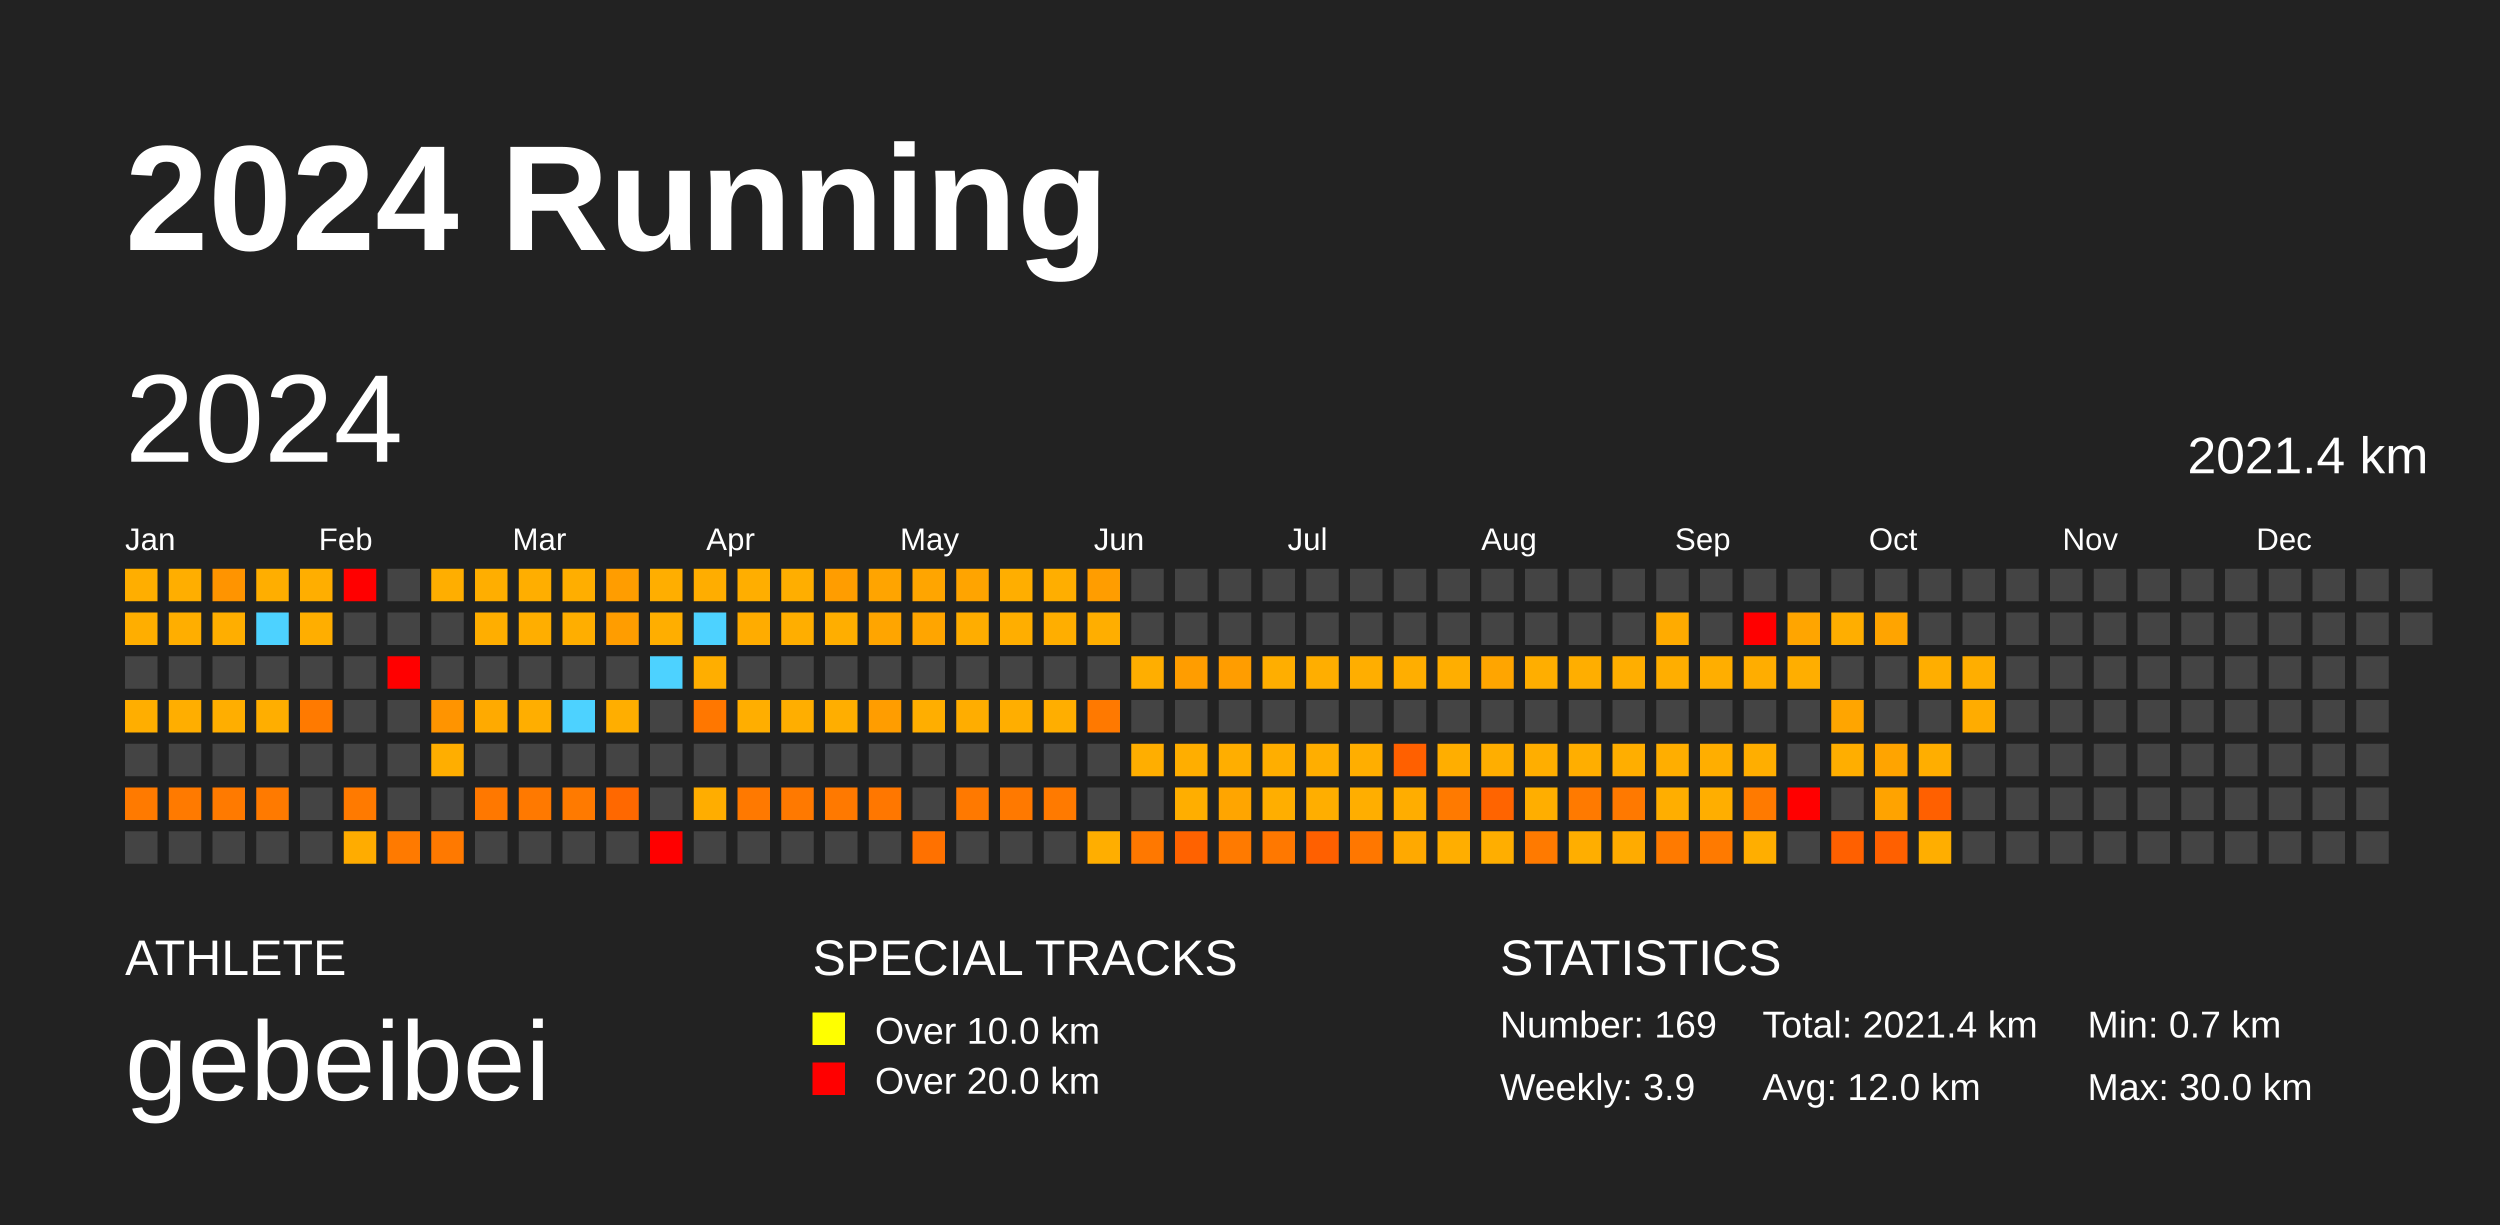
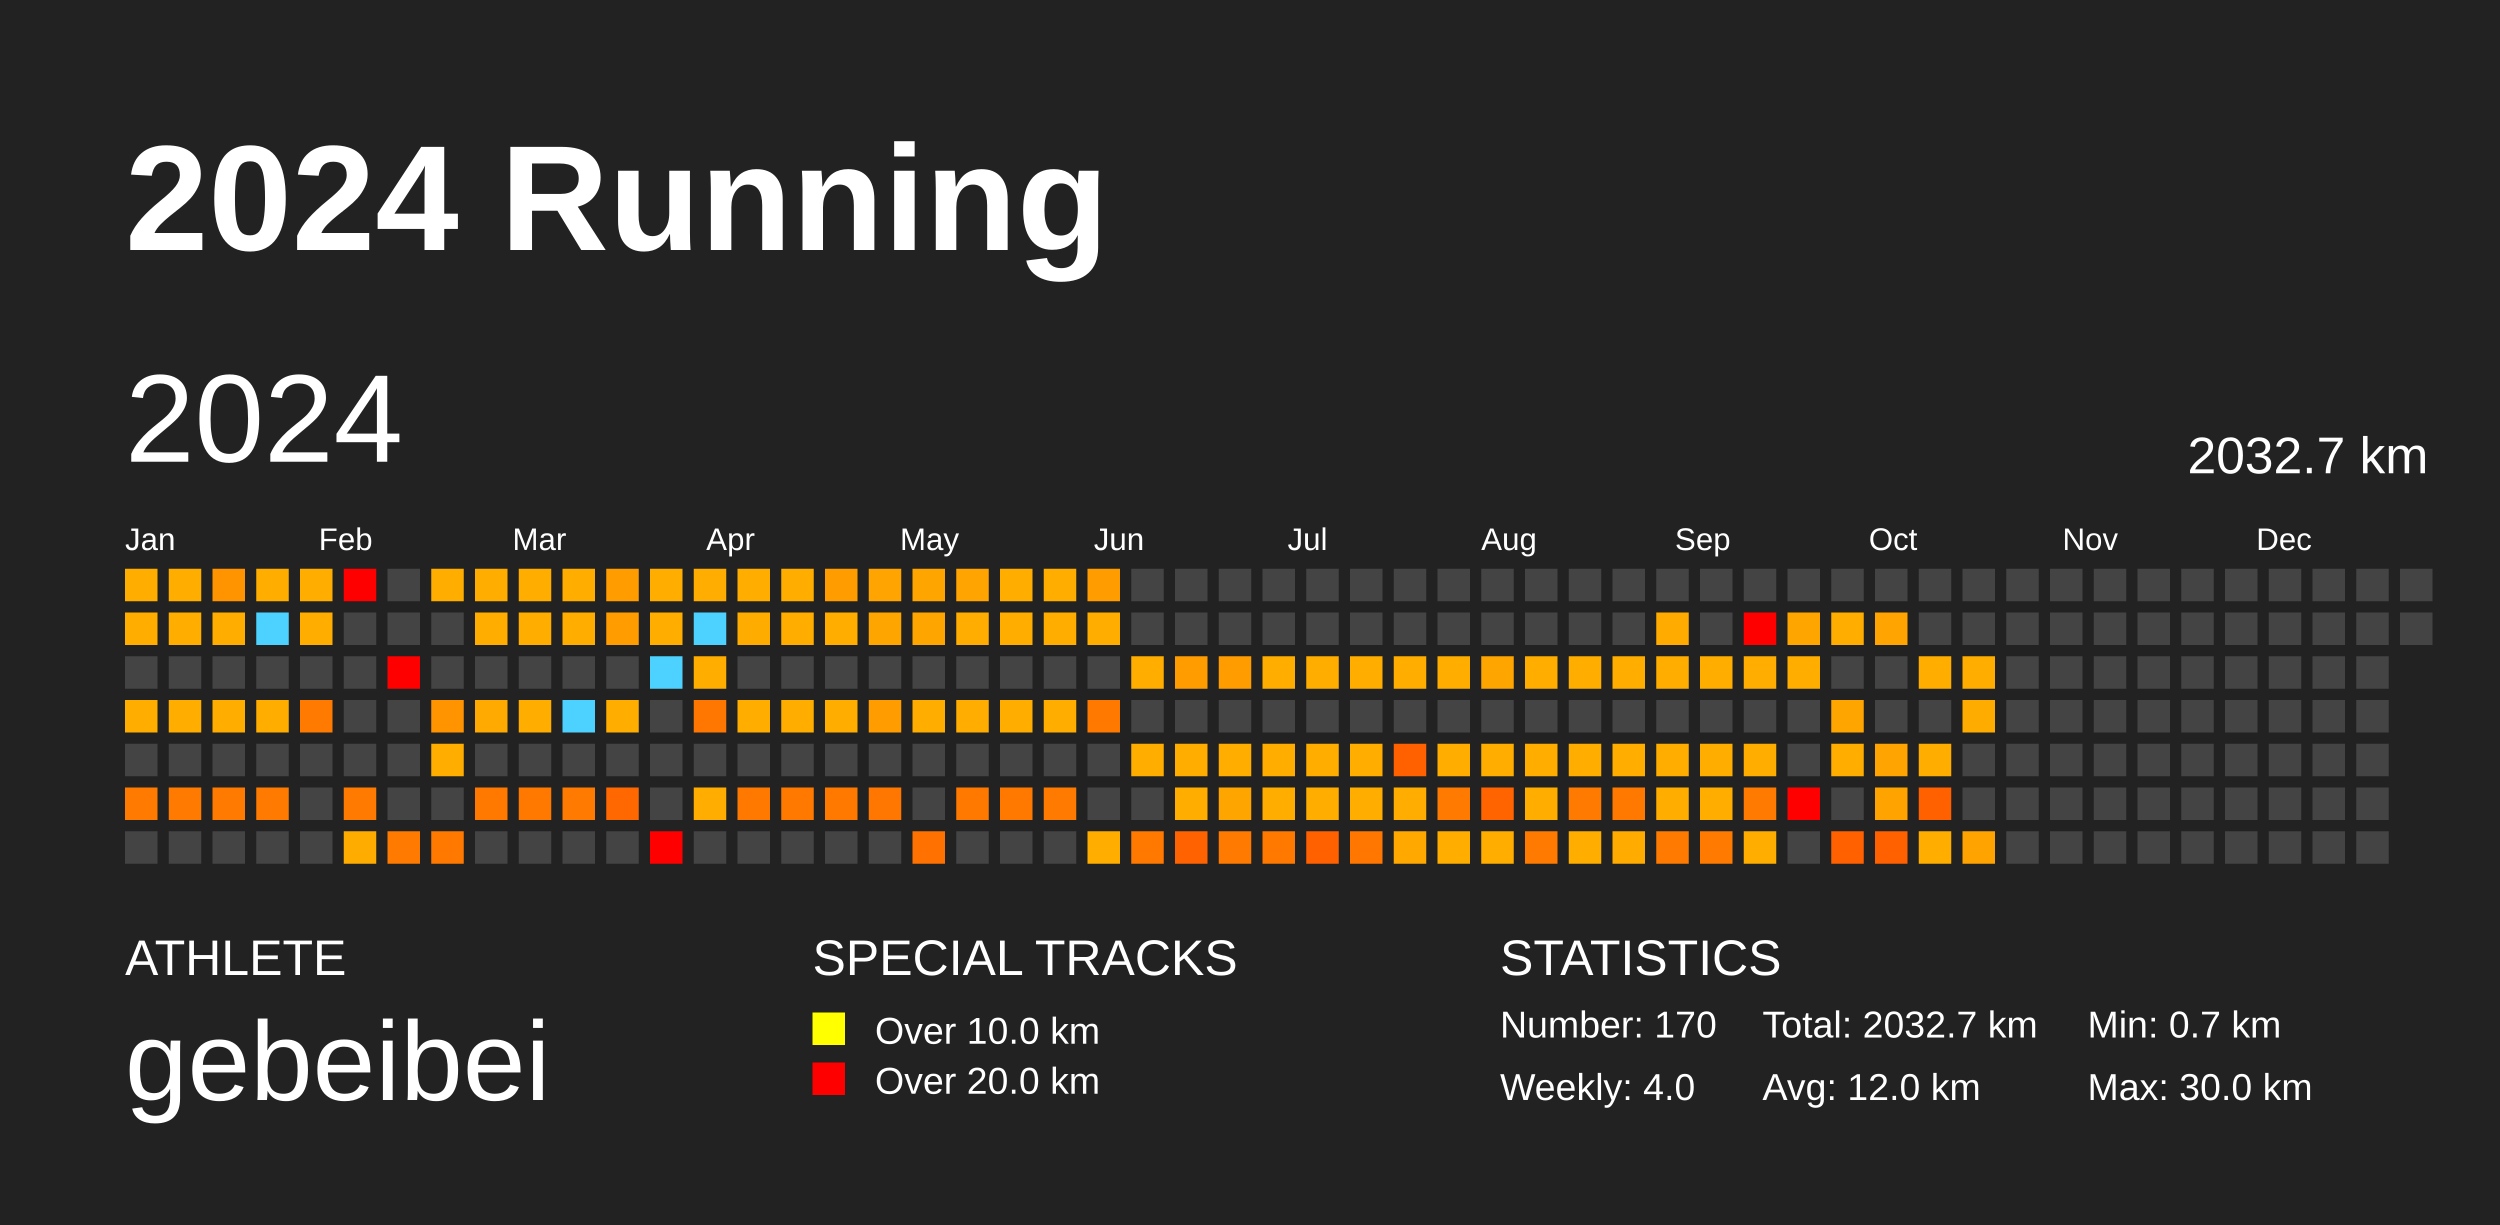
<svg xmlns="http://www.w3.org/2000/svg" baseProfile="full" height="98mm" version="1.1" viewBox="0,0,200,98" width="200mm">
  <defs />
  <rect fill="#222222" height="98" width="200" x="0" y="0" />
  <text fill="#FFFFFF" style="font-size:12px; font-family:Arial; font-weight:bold;" x="10" y="20">2024 Running</text>
  <text fill="#FFFFFF" style="font-size:4px; font-family:Arial" x="10" y="78">ATHLETE</text>
  <text fill="#FFFFFF" style="font-size:9px; font-family:Arial" x="10" y="88">gebeibei</text>
  <text fill="#FFFFFF" style="font-size:4px; font-family:Arial" x="65" y="78">SPECIAL TRACKS</text>
  <rect fill="yellow" height="2.6" width="2.6" x="65" y="81" />
  <text fill="#FFFFFF" style="font-size:3px; font-family:Arial" x="70" y="83.5">Over 10.0 km</text>
  <rect fill="red" height="2.6" width="2.6" x="65" y="85" />
  <text fill="#FFFFFF" style="font-size:3px; font-family:Arial" x="70" y="87.5">Over 20.0 km</text>
  <text fill="#FFFFFF" style="font-size:4px; font-family:Arial" x="120" y="78">STATISTICS</text>
-   <text fill="#FFFFFF" style="font-size:3px; font-family:Arial" x="120" y="83">Number: 169</text>
-   <text fill="#FFFFFF" style="font-size:3px; font-family:Arial" x="120" y="88">Weekly: 3.9</text>
-   <text fill="#FFFFFF" style="font-size:3px; font-family:Arial" x="141" y="83">Total: 2021.4 km</text>
+   <text fill="#FFFFFF" style="font-size:3px; font-family:Arial" x="120" y="83">Number: 170</text>
+   <text fill="#FFFFFF" style="font-size:3px; font-family:Arial" x="120" y="88">Weekly: 4.0</text>
+   <text fill="#FFFFFF" style="font-size:3px; font-family:Arial" x="141" y="83">Total: 2032.7 km</text>
  <text fill="#FFFFFF" style="font-size:3px; font-family:Arial" x="141" y="88">Avg: 12.0 km</text>
  <text fill="#FFFFFF" style="font-size:3px; font-family:Arial" x="167" y="83">Min: 0.7 km</text>
  <text fill="#FFFFFF" style="font-size:3px; font-family:Arial" x="167" y="88">Max: 30.0 km</text>
  <text dominant-baseline="hanging" fill="#FFFFFF" style="font-size:10.0px; font-family:Arial;" x="10" y="30">2024</text>
-   <text dominant-baseline="hanging" fill="#FFFFFF" style="font-size:4.125px; font-family:Arial;" x="175" y="35">2021.4 km</text>
+   <text dominant-baseline="hanging" fill="#FFFFFF" style="font-size:4.125px; font-family:Arial;" x="175" y="35">2032.7 km</text>
  <text fill="#FFFFFF" style="font-size:2.5px; font-family:Arial" x="10.0" y="44">Jan</text>
  <text fill="#FFFFFF" style="font-size:2.5px; font-family:Arial" x="25.5" y="44">Feb</text>
  <text fill="#FFFFFF" style="font-size:2.5px; font-family:Arial" x="41.0" y="44">Mar</text>
  <text fill="#FFFFFF" style="font-size:2.5px; font-family:Arial" x="56.5" y="44">Apr</text>
  <text fill="#FFFFFF" style="font-size:2.5px; font-family:Arial" x="72.0" y="44">May</text>
  <text fill="#FFFFFF" style="font-size:2.5px; font-family:Arial" x="87.5" y="44">Jun</text>
  <text fill="#FFFFFF" style="font-size:2.5px; font-family:Arial" x="103.0" y="44">Jul</text>
  <text fill="#FFFFFF" style="font-size:2.5px; font-family:Arial" x="118.5" y="44">Aug</text>
  <text fill="#FFFFFF" style="font-size:2.5px; font-family:Arial" x="134.0" y="44">Sep</text>
  <text fill="#FFFFFF" style="font-size:2.5px; font-family:Arial" x="149.5" y="44">Oct</text>
  <text fill="#FFFFFF" style="font-size:2.5px; font-family:Arial" x="165.0" y="44">Nov</text>
  <text fill="#FFFFFF" style="font-size:2.5px; font-family:Arial" x="180.5" y="44">Dec</text>
  <rect fill="#ffae00" height="2.6" width="2.6" x="10.0" y="45.5" />
  <rect fill="#ffae00" height="2.6" width="2.6" x="10.0" y="49.0" />
  <rect fill="#444444" height="2.6" width="2.6" x="10.0" y="52.5" />
  <rect fill="#ffae00" height="2.6" width="2.6" x="10.0" y="56.0" />
  <rect fill="#444444" height="2.6" width="2.6" x="10.0" y="59.5" />
  <rect fill="#ff7a00" height="2.6" width="2.6" x="10.0" y="63.0" />
  <rect fill="#444444" height="2.6" width="2.6" x="10.0" y="66.5" />
  <rect fill="#ffae00" height="2.6" width="2.6" x="13.5" y="45.5" />
  <rect fill="#ffae00" height="2.6" width="2.6" x="13.5" y="49.0" />
  <rect fill="#444444" height="2.6" width="2.6" x="13.5" y="52.5" />
  <rect fill="#ffae00" height="2.6" width="2.6" x="13.5" y="56.0" />
  <rect fill="#444444" height="2.6" width="2.6" x="13.5" y="59.5" />
  <rect fill="#ff7a00" height="2.6" width="2.6" x="13.5" y="63.0" />
  <rect fill="#444444" height="2.6" width="2.6" x="13.5" y="66.5" />
  <rect fill="#ff9400" height="2.6" width="2.6" x="17.0" y="45.5" />
  <rect fill="#ffae00" height="2.6" width="2.6" x="17.0" y="49.0" />
  <rect fill="#444444" height="2.6" width="2.6" x="17.0" y="52.5" />
  <rect fill="#ffae00" height="2.6" width="2.6" x="17.0" y="56.0" />
  <rect fill="#444444" height="2.6" width="2.6" x="17.0" y="59.5" />
  <rect fill="#ff7a00" height="2.6" width="2.6" x="17.0" y="63.0" />
  <rect fill="#444444" height="2.6" width="2.6" x="17.0" y="66.5" />
  <rect fill="#ffae00" height="2.6" width="2.6" x="20.5" y="45.5" />
  <rect fill="#4dd2ff" height="2.6" width="2.6" x="20.5" y="49.0" />
  <rect fill="#444444" height="2.6" width="2.6" x="20.5" y="52.5" />
  <rect fill="#ffae00" height="2.6" width="2.6" x="20.5" y="56.0" />
  <rect fill="#444444" height="2.6" width="2.6" x="20.5" y="59.5" />
  <rect fill="#ff7a00" height="2.6" width="2.6" x="20.5" y="63.0" />
  <rect fill="#444444" height="2.6" width="2.6" x="20.5" y="66.5" />
  <rect fill="#ffae00" height="2.6" width="2.6" x="24.0" y="45.5" />
  <rect fill="#ffae00" height="2.6" width="2.6" x="24.0" y="49.0" />
  <rect fill="#444444" height="2.6" width="2.6" x="24.0" y="52.5" />
  <rect fill="#ff7a00" height="2.6" width="2.6" x="24.0" y="56.0" />
  <rect fill="#444444" height="2.6" width="2.6" x="24.0" y="59.5" />
  <rect fill="#444444" height="2.6" width="2.6" x="24.0" y="63.0" />
  <rect fill="#444444" height="2.6" width="2.6" x="24.0" y="66.5" />
  <rect fill="red" height="2.6" width="2.6" x="27.5" y="45.5" />
  <rect fill="#444444" height="2.6" width="2.6" x="27.5" y="49.0" />
  <rect fill="#444444" height="2.6" width="2.6" x="27.5" y="52.5" />
  <rect fill="#444444" height="2.6" width="2.6" x="27.5" y="56.0" />
  <rect fill="#444444" height="2.6" width="2.6" x="27.5" y="59.5" />
  <rect fill="#ff7a00" height="2.6" width="2.6" x="27.5" y="63.0" />
  <rect fill="#ffac00" height="2.6" width="2.6" x="27.5" y="66.5" />
  <rect fill="#444444" height="2.6" width="2.6" x="31.0" y="45.5" />
  <rect fill="#444444" height="2.6" width="2.6" x="31.0" y="49.0" />
  <rect fill="red" height="2.6" width="2.6" x="31.0" y="52.5" />
  <rect fill="#444444" height="2.6" width="2.6" x="31.0" y="56.0" />
  <rect fill="#444444" height="2.6" width="2.6" x="31.0" y="59.5" />
  <rect fill="#444444" height="2.6" width="2.6" x="31.0" y="63.0" />
  <rect fill="#ff7a00" height="2.6" width="2.6" x="31.0" y="66.5" />
  <rect fill="#ffae00" height="2.6" width="2.6" x="34.5" y="45.5" />
  <rect fill="#444444" height="2.6" width="2.6" x="34.5" y="49.0" />
  <rect fill="#444444" height="2.6" width="2.6" x="34.5" y="52.5" />
  <rect fill="#ff9400" height="2.6" width="2.6" x="34.5" y="56.0" />
  <rect fill="#ffae00" height="2.6" width="2.6" x="34.5" y="59.5" />
  <rect fill="#444444" height="2.6" width="2.6" x="34.5" y="63.0" />
  <rect fill="#ff7900" height="2.6" width="2.6" x="34.5" y="66.5" />
  <rect fill="#ffae00" height="2.6" width="2.6" x="38.0" y="45.5" />
  <rect fill="#ffae00" height="2.6" width="2.6" x="38.0" y="49.0" />
  <rect fill="#444444" height="2.6" width="2.6" x="38.0" y="52.5" />
  <rect fill="#ffaa00" height="2.6" width="2.6" x="38.0" y="56.0" />
  <rect fill="#444444" height="2.6" width="2.6" x="38.0" y="59.5" />
  <rect fill="#ff7800" height="2.6" width="2.6" x="38.0" y="63.0" />
  <rect fill="#444444" height="2.6" width="2.6" x="38.0" y="66.5" />
  <rect fill="#ffae00" height="2.6" width="2.6" x="41.5" y="45.5" />
  <rect fill="#ffae00" height="2.6" width="2.6" x="41.5" y="49.0" />
  <rect fill="#444444" height="2.6" width="2.6" x="41.5" y="52.5" />
  <rect fill="#ffae00" height="2.6" width="2.6" x="41.5" y="56.0" />
  <rect fill="#444444" height="2.6" width="2.6" x="41.5" y="59.5" />
  <rect fill="#ff7900" height="2.6" width="2.6" x="41.5" y="63.0" />
  <rect fill="#444444" height="2.6" width="2.6" x="41.5" y="66.5" />
  <rect fill="#ffae00" height="2.6" width="2.6" x="45.0" y="45.5" />
  <rect fill="#ffae00" height="2.6" width="2.6" x="45.0" y="49.0" />
  <rect fill="#444444" height="2.6" width="2.6" x="45.0" y="52.5" />
  <rect fill="#4dd2ff" height="2.6" width="2.6" x="45.0" y="56.0" />
  <rect fill="#444444" height="2.6" width="2.6" x="45.0" y="59.5" />
  <rect fill="#ff7a00" height="2.6" width="2.6" x="45.0" y="63.0" />
  <rect fill="#444444" height="2.6" width="2.6" x="45.0" y="66.5" />
  <rect fill="#ff9d00" height="2.6" width="2.6" x="48.5" y="45.5" />
  <rect fill="#ff9d00" height="2.6" width="2.6" x="48.5" y="49.0" />
  <rect fill="#444444" height="2.6" width="2.6" x="48.5" y="52.5" />
  <rect fill="#ffae00" height="2.6" width="2.6" x="48.5" y="56.0" />
  <rect fill="#444444" height="2.6" width="2.6" x="48.5" y="59.5" />
  <rect fill="#ff6800" height="2.6" width="2.6" x="48.5" y="63.0" />
  <rect fill="#444444" height="2.6" width="2.6" x="48.5" y="66.5" />
  <rect fill="#ffae00" height="2.6" width="2.6" x="52.0" y="45.5" />
  <rect fill="#ffae00" height="2.6" width="2.6" x="52.0" y="49.0" />
  <rect fill="#4dd2ff" height="2.6" width="2.6" x="52.0" y="52.5" />
  <rect fill="#444444" height="2.6" width="2.6" x="52.0" y="56.0" />
  <rect fill="#444444" height="2.6" width="2.6" x="52.0" y="59.5" />
  <rect fill="#444444" height="2.6" width="2.6" x="52.0" y="63.0" />
  <rect fill="red" height="2.6" width="2.6" x="52.0" y="66.5" />
  <rect fill="#ffad00" height="2.6" width="2.6" x="55.5" y="45.5" />
  <rect fill="#4dd2ff" height="2.6" width="2.6" x="55.5" y="49.0" />
  <rect fill="#ffae00" height="2.6" width="2.6" x="55.5" y="52.5" />
  <rect fill="#ff7700" height="2.6" width="2.6" x="55.5" y="56.0" />
  <rect fill="#444444" height="2.6" width="2.6" x="55.5" y="59.5" />
  <rect fill="#ffad00" height="2.6" width="2.6" x="55.5" y="63.0" />
  <rect fill="#444444" height="2.6" width="2.6" x="55.5" y="66.5" />
  <rect fill="#ffae00" height="2.6" width="2.6" x="59.0" y="45.5" />
  <rect fill="#ffac00" height="2.6" width="2.6" x="59.0" y="49.0" />
  <rect fill="#444444" height="2.6" width="2.6" x="59.0" y="52.5" />
  <rect fill="#ffae00" height="2.6" width="2.6" x="59.0" y="56.0" />
  <rect fill="#444444" height="2.6" width="2.6" x="59.0" y="59.5" />
  <rect fill="#ff7900" height="2.6" width="2.6" x="59.0" y="63.0" />
  <rect fill="#444444" height="2.6" width="2.6" x="59.0" y="66.5" />
  <rect fill="#ffae00" height="2.6" width="2.6" x="62.5" y="45.5" />
  <rect fill="#ffae00" height="2.6" width="2.6" x="62.5" y="49.0" />
  <rect fill="#444444" height="2.6" width="2.6" x="62.5" y="52.5" />
  <rect fill="#ffae00" height="2.6" width="2.6" x="62.5" y="56.0" />
  <rect fill="#444444" height="2.6" width="2.6" x="62.5" y="59.5" />
  <rect fill="#ff7900" height="2.6" width="2.6" x="62.5" y="63.0" />
  <rect fill="#444444" height="2.6" width="2.6" x="62.5" y="66.5" />
  <rect fill="#ff9d00" height="2.6" width="2.6" x="66.0" y="45.5" />
  <rect fill="#ffae00" height="2.6" width="2.6" x="66.0" y="49.0" />
  <rect fill="#444444" height="2.6" width="2.6" x="66.0" y="52.5" />
  <rect fill="#ffae00" height="2.6" width="2.6" x="66.0" y="56.0" />
  <rect fill="#444444" height="2.6" width="2.6" x="66.0" y="59.5" />
  <rect fill="#ff7900" height="2.6" width="2.6" x="66.0" y="63.0" />
  <rect fill="#444444" height="2.6" width="2.6" x="66.0" y="66.5" />
  <rect fill="#ffa400" height="2.6" width="2.6" x="69.5" y="45.5" />
  <rect fill="#ffa500" height="2.6" width="2.6" x="69.5" y="49.0" />
  <rect fill="#444444" height="2.6" width="2.6" x="69.5" y="52.5" />
  <rect fill="#ff9d00" height="2.6" width="2.6" x="69.5" y="56.0" />
  <rect fill="#444444" height="2.6" width="2.6" x="69.5" y="59.5" />
  <rect fill="#ff7700" height="2.6" width="2.6" x="69.5" y="63.0" />
  <rect fill="#444444" height="2.6" width="2.6" x="69.5" y="66.5" />
  <rect fill="#ffa500" height="2.6" width="2.6" x="73.0" y="45.5" />
  <rect fill="#ffa500" height="2.6" width="2.6" x="73.0" y="49.0" />
  <rect fill="#444444" height="2.6" width="2.6" x="73.0" y="52.5" />
  <rect fill="#ffae00" height="2.6" width="2.6" x="73.0" y="56.0" />
  <rect fill="#444444" height="2.6" width="2.6" x="73.0" y="59.5" />
  <rect fill="#444444" height="2.6" width="2.6" x="73.0" y="63.0" />
  <rect fill="#ff7100" height="2.6" width="2.6" x="73.0" y="66.5" />
  <rect fill="#ffa400" height="2.6" width="2.6" x="76.5" y="45.5" />
  <rect fill="#ffad00" height="2.6" width="2.6" x="76.5" y="49.0" />
  <rect fill="#444444" height="2.6" width="2.6" x="76.5" y="52.5" />
  <rect fill="#ffad00" height="2.6" width="2.6" x="76.5" y="56.0" />
  <rect fill="#444444" height="2.6" width="2.6" x="76.5" y="59.5" />
  <rect fill="#ff7900" height="2.6" width="2.6" x="76.5" y="63.0" />
  <rect fill="#444444" height="2.6" width="2.6" x="76.5" y="66.5" />
  <rect fill="#ffae00" height="2.6" width="2.6" x="80.0" y="45.5" />
  <rect fill="#ffae00" height="2.6" width="2.6" x="80.0" y="49.0" />
  <rect fill="#444444" height="2.6" width="2.6" x="80.0" y="52.5" />
  <rect fill="#ffae00" height="2.6" width="2.6" x="80.0" y="56.0" />
  <rect fill="#444444" height="2.6" width="2.6" x="80.0" y="59.5" />
  <rect fill="#ff7900" height="2.6" width="2.6" x="80.0" y="63.0" />
  <rect fill="#444444" height="2.6" width="2.6" x="80.0" y="66.5" />
  <rect fill="#ffae00" height="2.6" width="2.6" x="83.5" y="45.5" />
  <rect fill="#ffae00" height="2.6" width="2.6" x="83.5" y="49.0" />
  <rect fill="#444444" height="2.6" width="2.6" x="83.5" y="52.5" />
  <rect fill="#ffae00" height="2.6" width="2.6" x="83.5" y="56.0" />
  <rect fill="#444444" height="2.6" width="2.6" x="83.5" y="59.5" />
  <rect fill="#ff7a00" height="2.6" width="2.6" x="83.5" y="63.0" />
  <rect fill="#444444" height="2.6" width="2.6" x="83.5" y="66.5" />
  <rect fill="#ff9d00" height="2.6" width="2.6" x="87.0" y="45.5" />
  <rect fill="#ffae00" height="2.6" width="2.6" x="87.0" y="49.0" />
  <rect fill="#444444" height="2.6" width="2.6" x="87.0" y="52.5" />
  <rect fill="#ff7900" height="2.6" width="2.6" x="87.0" y="56.0" />
  <rect fill="#444444" height="2.6" width="2.6" x="87.0" y="59.5" />
  <rect fill="#444444" height="2.6" width="2.6" x="87.0" y="63.0" />
  <rect fill="#ffae00" height="2.6" width="2.6" x="87.0" y="66.5" />
  <rect fill="#444444" height="2.6" width="2.6" x="90.5" y="45.5" />
  <rect fill="#444444" height="2.6" width="2.6" x="90.5" y="49.0" />
  <rect fill="#ffae00" height="2.6" width="2.6" x="90.5" y="52.5" />
  <rect fill="#444444" height="2.6" width="2.6" x="90.5" y="56.0" />
  <rect fill="#ffae00" height="2.6" width="2.6" x="90.5" y="59.5" />
  <rect fill="#444444" height="2.6" width="2.6" x="90.5" y="63.0" />
  <rect fill="#ff7800" height="2.6" width="2.6" x="90.5" y="66.5" />
  <rect fill="#444444" height="2.6" width="2.6" x="94.0" y="45.5" />
  <rect fill="#444444" height="2.6" width="2.6" x="94.0" y="49.0" />
  <rect fill="#ff9d00" height="2.6" width="2.6" x="94.0" y="52.5" />
  <rect fill="#444444" height="2.6" width="2.6" x="94.0" y="56.0" />
  <rect fill="#ffae00" height="2.6" width="2.6" x="94.0" y="59.5" />
  <rect fill="#ffae00" height="2.6" width="2.6" x="94.0" y="63.0" />
  <rect fill="#ff6200" height="2.6" width="2.6" x="94.0" y="66.5" />
  <rect fill="#444444" height="2.6" width="2.6" x="97.5" y="45.5" />
  <rect fill="#444444" height="2.6" width="2.6" x="97.5" y="49.0" />
  <rect fill="#ff9d00" height="2.6" width="2.6" x="97.5" y="52.5" />
  <rect fill="#444444" height="2.6" width="2.6" x="97.5" y="56.0" />
  <rect fill="#ffae00" height="2.6" width="2.6" x="97.5" y="59.5" />
  <rect fill="#ffa500" height="2.6" width="2.6" x="97.5" y="63.0" />
  <rect fill="#ff7a00" height="2.6" width="2.6" x="97.5" y="66.5" />
  <rect fill="#444444" height="2.6" width="2.6" x="101.0" y="45.5" />
  <rect fill="#444444" height="2.6" width="2.6" x="101.0" y="49.0" />
  <rect fill="#ffae00" height="2.6" width="2.6" x="101.0" y="52.5" />
  <rect fill="#444444" height="2.6" width="2.6" x="101.0" y="56.0" />
  <rect fill="#ffae00" height="2.6" width="2.6" x="101.0" y="59.5" />
  <rect fill="#ffae00" height="2.6" width="2.6" x="101.0" y="63.0" />
  <rect fill="#ff7800" height="2.6" width="2.6" x="101.0" y="66.5" />
  <rect fill="#444444" height="2.6" width="2.6" x="104.5" y="45.5" />
  <rect fill="#444444" height="2.6" width="2.6" x="104.5" y="49.0" />
  <rect fill="#ffae00" height="2.6" width="2.6" x="104.5" y="52.5" />
  <rect fill="#444444" height="2.6" width="2.6" x="104.5" y="56.0" />
  <rect fill="#ffae00" height="2.6" width="2.6" x="104.5" y="59.5" />
  <rect fill="#ffae00" height="2.6" width="2.6" x="104.5" y="63.0" />
  <rect fill="#ff6000" height="2.6" width="2.6" x="104.5" y="66.5" />
  <rect fill="#444444" height="2.6" width="2.6" x="108.0" y="45.5" />
  <rect fill="#444444" height="2.6" width="2.6" x="108.0" y="49.0" />
  <rect fill="#ffae00" height="2.6" width="2.6" x="108.0" y="52.5" />
  <rect fill="#444444" height="2.6" width="2.6" x="108.0" y="56.0" />
  <rect fill="#ffae00" height="2.6" width="2.6" x="108.0" y="59.5" />
  <rect fill="#ffae00" height="2.6" width="2.6" x="108.0" y="63.0" />
  <rect fill="#ff7700" height="2.6" width="2.6" x="108.0" y="66.5" />
  <rect fill="#444444" height="2.6" width="2.6" x="111.5" y="45.5" />
  <rect fill="#444444" height="2.6" width="2.6" x="111.5" y="49.0" />
  <rect fill="#ffae00" height="2.6" width="2.6" x="111.5" y="52.5" />
  <rect fill="#444444" height="2.6" width="2.6" x="111.5" y="56.0" />
  <rect fill="#ff6000" height="2.6" width="2.6" x="111.5" y="59.5" />
  <rect fill="#ffad00" height="2.6" width="2.6" x="111.5" y="63.0" />
  <rect fill="#ffa900" height="2.6" width="2.6" x="111.5" y="66.5" />
  <rect fill="#444444" height="2.6" width="2.6" x="115.0" y="45.5" />
  <rect fill="#444444" height="2.6" width="2.6" x="115.0" y="49.0" />
  <rect fill="#ffae00" height="2.6" width="2.6" x="115.0" y="52.5" />
  <rect fill="#444444" height="2.6" width="2.6" x="115.0" y="56.0" />
  <rect fill="#ffae00" height="2.6" width="2.6" x="115.0" y="59.5" />
  <rect fill="#ff7a00" height="2.6" width="2.6" x="115.0" y="63.0" />
  <rect fill="#ffae00" height="2.6" width="2.6" x="115.0" y="66.5" />
  <rect fill="#444444" height="2.6" width="2.6" x="118.5" y="45.5" />
  <rect fill="#444444" height="2.6" width="2.6" x="118.5" y="49.0" />
  <rect fill="#ffa500" height="2.6" width="2.6" x="118.5" y="52.5" />
  <rect fill="#444444" height="2.6" width="2.6" x="118.5" y="56.0" />
  <rect fill="#ffae00" height="2.6" width="2.6" x="118.5" y="59.5" />
  <rect fill="#ff6400" height="2.6" width="2.6" x="118.5" y="63.0" />
  <rect fill="#ffae00" height="2.6" width="2.6" x="118.5" y="66.5" />
  <rect fill="#444444" height="2.6" width="2.6" x="122.0" y="45.5" />
  <rect fill="#444444" height="2.6" width="2.6" x="122.0" y="49.0" />
  <rect fill="#ffae00" height="2.6" width="2.6" x="122.0" y="52.5" />
  <rect fill="#444444" height="2.6" width="2.6" x="122.0" y="56.0" />
  <rect fill="#ffae00" height="2.6" width="2.6" x="122.0" y="59.5" />
  <rect fill="#ffae00" height="2.6" width="2.6" x="122.0" y="63.0" />
  <rect fill="#ff7a00" height="2.6" width="2.6" x="122.0" y="66.5" />
  <rect fill="#444444" height="2.6" width="2.6" x="125.5" y="45.5" />
  <rect fill="#444444" height="2.6" width="2.6" x="125.5" y="49.0" />
  <rect fill="#ffae00" height="2.6" width="2.6" x="125.5" y="52.5" />
  <rect fill="#444444" height="2.6" width="2.6" x="125.5" y="56.0" />
  <rect fill="#ffae00" height="2.6" width="2.6" x="125.5" y="59.5" />
  <rect fill="#ff7a00" height="2.6" width="2.6" x="125.5" y="63.0" />
  <rect fill="#ffae00" height="2.6" width="2.6" x="125.5" y="66.5" />
  <rect fill="#444444" height="2.6" width="2.6" x="129.0" y="45.5" />
  <rect fill="#444444" height="2.6" width="2.6" x="129.0" y="49.0" />
  <rect fill="#ffae00" height="2.6" width="2.6" x="129.0" y="52.5" />
  <rect fill="#444444" height="2.6" width="2.6" x="129.0" y="56.0" />
  <rect fill="#ffae00" height="2.6" width="2.6" x="129.0" y="59.5" />
  <rect fill="#ff7900" height="2.6" width="2.6" x="129.0" y="63.0" />
  <rect fill="#ffab00" height="2.6" width="2.6" x="129.0" y="66.5" />
  <rect fill="#444444" height="2.6" width="2.6" x="132.5" y="45.5" />
  <rect fill="#ffab00" height="2.6" width="2.6" x="132.5" y="49.0" />
  <rect fill="#ffae00" height="2.6" width="2.6" x="132.5" y="52.5" />
  <rect fill="#444444" height="2.6" width="2.6" x="132.5" y="56.0" />
  <rect fill="#ffae00" height="2.6" width="2.6" x="132.5" y="59.5" />
  <rect fill="#ffae00" height="2.6" width="2.6" x="132.5" y="63.0" />
  <rect fill="#ff7a00" height="2.6" width="2.6" x="132.5" y="66.5" />
  <rect fill="#444444" height="2.6" width="2.6" x="136.0" y="45.5" />
  <rect fill="#444444" height="2.6" width="2.6" x="136.0" y="49.0" />
  <rect fill="#ffae00" height="2.6" width="2.6" x="136.0" y="52.5" />
  <rect fill="#444444" height="2.6" width="2.6" x="136.0" y="56.0" />
  <rect fill="#ffae00" height="2.6" width="2.6" x="136.0" y="59.5" />
  <rect fill="#ffae00" height="2.6" width="2.6" x="136.0" y="63.0" />
  <rect fill="#ff7a00" height="2.6" width="2.6" x="136.0" y="66.5" />
  <rect fill="#444444" height="2.6" width="2.6" x="139.5" y="45.5" />
  <rect fill="red" height="2.6" width="2.6" x="139.5" y="49.0" />
  <rect fill="#ffad00" height="2.6" width="2.6" x="139.5" y="52.5" />
  <rect fill="#444444" height="2.6" width="2.6" x="139.5" y="56.0" />
  <rect fill="#ffae00" height="2.6" width="2.6" x="139.5" y="59.5" />
  <rect fill="#ff7a00" height="2.6" width="2.6" x="139.5" y="63.0" />
  <rect fill="#ffae00" height="2.6" width="2.6" x="139.5" y="66.5" />
  <rect fill="#444444" height="2.6" width="2.6" x="143.0" y="45.5" />
  <rect fill="#ffa500" height="2.6" width="2.6" x="143.0" y="49.0" />
  <rect fill="#ffae00" height="2.6" width="2.6" x="143.0" y="52.5" />
  <rect fill="#444444" height="2.6" width="2.6" x="143.0" y="56.0" />
  <rect fill="#444444" height="2.6" width="2.6" x="143.0" y="59.5" />
  <rect fill="red" height="2.6" width="2.6" x="143.0" y="63.0" />
  <rect fill="#444444" height="2.6" width="2.6" x="143.0" y="66.5" />
  <rect fill="#444444" height="2.6" width="2.6" x="146.5" y="45.5" />
  <rect fill="#ffae00" height="2.6" width="2.6" x="146.5" y="49.0" />
  <rect fill="#444444" height="2.6" width="2.6" x="146.5" y="52.5" />
  <rect fill="#ffa500" height="2.6" width="2.6" x="146.5" y="56.0" />
  <rect fill="#ffae00" height="2.6" width="2.6" x="146.5" y="59.5" />
  <rect fill="#444444" height="2.6" width="2.6" x="146.5" y="63.0" />
  <rect fill="#ff6000" height="2.6" width="2.6" x="146.5" y="66.5" />
  <rect fill="#444444" height="2.6" width="2.6" x="150.0" y="45.5" />
  <rect fill="#ffa400" height="2.6" width="2.6" x="150.0" y="49.0" />
  <rect fill="#444444" height="2.6" width="2.6" x="150.0" y="52.5" />
  <rect fill="#444444" height="2.6" width="2.6" x="150.0" y="56.0" />
  <rect fill="#ffa400" height="2.6" width="2.6" x="150.0" y="59.5" />
  <rect fill="#ffa300" height="2.6" width="2.6" x="150.0" y="63.0" />
  <rect fill="#ff6000" height="2.6" width="2.6" x="150.0" y="66.5" />
  <rect fill="#444444" height="2.6" width="2.6" x="153.5" y="45.5" />
  <rect fill="#444444" height="2.6" width="2.6" x="153.5" y="49.0" />
  <rect fill="#ffae00" height="2.6" width="2.6" x="153.5" y="52.5" />
  <rect fill="#444444" height="2.6" width="2.6" x="153.5" y="56.0" />
  <rect fill="#ffae00" height="2.6" width="2.6" x="153.5" y="59.5" />
  <rect fill="#ff6000" height="2.6" width="2.6" x="153.5" y="63.0" />
  <rect fill="#ffae00" height="2.6" width="2.6" x="153.5" y="66.5" />
  <rect fill="#444444" height="2.6" width="2.6" x="157.0" y="45.5" />
  <rect fill="#444444" height="2.6" width="2.6" x="157.0" y="49.0" />
  <rect fill="#ffae00" height="2.6" width="2.6" x="157.0" y="52.5" />
  <rect fill="#ffac00" height="2.6" width="2.6" x="157.0" y="56.0" />
  <rect fill="#444444" height="2.6" width="2.6" x="157.0" y="59.5" />
  <rect fill="#444444" height="2.6" width="2.6" x="157.0" y="63.0" />
-   <rect fill="#444444" height="2.6" width="2.6" x="157.0" y="66.5" />
+   <rect fill="#ffa300" height="2.6" width="2.6" x="157.0" y="66.5" />
  <rect fill="#444444" height="2.6" width="2.6" x="160.5" y="45.5" />
  <rect fill="#444444" height="2.6" width="2.6" x="160.5" y="49.0" />
  <rect fill="#444444" height="2.6" width="2.6" x="160.5" y="52.5" />
  <rect fill="#444444" height="2.6" width="2.6" x="160.5" y="56.0" />
  <rect fill="#444444" height="2.6" width="2.6" x="160.5" y="59.5" />
  <rect fill="#444444" height="2.6" width="2.6" x="160.5" y="63.0" />
  <rect fill="#444444" height="2.6" width="2.6" x="160.5" y="66.5" />
  <rect fill="#444444" height="2.6" width="2.6" x="164.0" y="45.5" />
  <rect fill="#444444" height="2.6" width="2.6" x="164.0" y="49.0" />
  <rect fill="#444444" height="2.6" width="2.6" x="164.0" y="52.5" />
  <rect fill="#444444" height="2.6" width="2.6" x="164.0" y="56.0" />
  <rect fill="#444444" height="2.6" width="2.6" x="164.0" y="59.5" />
  <rect fill="#444444" height="2.6" width="2.6" x="164.0" y="63.0" />
  <rect fill="#444444" height="2.6" width="2.6" x="164.0" y="66.5" />
  <rect fill="#444444" height="2.6" width="2.6" x="167.5" y="45.5" />
  <rect fill="#444444" height="2.6" width="2.6" x="167.5" y="49.0" />
  <rect fill="#444444" height="2.6" width="2.6" x="167.5" y="52.5" />
  <rect fill="#444444" height="2.6" width="2.6" x="167.5" y="56.0" />
  <rect fill="#444444" height="2.6" width="2.6" x="167.5" y="59.5" />
  <rect fill="#444444" height="2.6" width="2.6" x="167.5" y="63.0" />
  <rect fill="#444444" height="2.6" width="2.6" x="167.5" y="66.5" />
  <rect fill="#444444" height="2.6" width="2.6" x="171.0" y="45.5" />
  <rect fill="#444444" height="2.6" width="2.6" x="171.0" y="49.0" />
  <rect fill="#444444" height="2.6" width="2.6" x="171.0" y="52.5" />
  <rect fill="#444444" height="2.6" width="2.6" x="171.0" y="56.0" />
  <rect fill="#444444" height="2.6" width="2.6" x="171.0" y="59.5" />
  <rect fill="#444444" height="2.6" width="2.6" x="171.0" y="63.0" />
  <rect fill="#444444" height="2.6" width="2.6" x="171.0" y="66.5" />
  <rect fill="#444444" height="2.6" width="2.6" x="174.5" y="45.5" />
  <rect fill="#444444" height="2.6" width="2.6" x="174.5" y="49.0" />
  <rect fill="#444444" height="2.6" width="2.6" x="174.5" y="52.5" />
  <rect fill="#444444" height="2.6" width="2.6" x="174.5" y="56.0" />
  <rect fill="#444444" height="2.6" width="2.6" x="174.5" y="59.5" />
  <rect fill="#444444" height="2.6" width="2.6" x="174.5" y="63.0" />
  <rect fill="#444444" height="2.6" width="2.6" x="174.5" y="66.5" />
  <rect fill="#444444" height="2.6" width="2.6" x="178.0" y="45.5" />
  <rect fill="#444444" height="2.6" width="2.6" x="178.0" y="49.0" />
  <rect fill="#444444" height="2.6" width="2.6" x="178.0" y="52.5" />
  <rect fill="#444444" height="2.6" width="2.6" x="178.0" y="56.0" />
  <rect fill="#444444" height="2.6" width="2.6" x="178.0" y="59.5" />
  <rect fill="#444444" height="2.6" width="2.6" x="178.0" y="63.0" />
  <rect fill="#444444" height="2.6" width="2.6" x="178.0" y="66.5" />
  <rect fill="#444444" height="2.6" width="2.6" x="181.5" y="45.5" />
  <rect fill="#444444" height="2.6" width="2.6" x="181.5" y="49.0" />
  <rect fill="#444444" height="2.6" width="2.6" x="181.5" y="52.5" />
  <rect fill="#444444" height="2.6" width="2.6" x="181.5" y="56.0" />
  <rect fill="#444444" height="2.6" width="2.6" x="181.5" y="59.5" />
  <rect fill="#444444" height="2.6" width="2.6" x="181.5" y="63.0" />
  <rect fill="#444444" height="2.6" width="2.6" x="181.5" y="66.5" />
  <rect fill="#444444" height="2.6" width="2.6" x="185.0" y="45.5" />
  <rect fill="#444444" height="2.6" width="2.6" x="185.0" y="49.0" />
  <rect fill="#444444" height="2.6" width="2.6" x="185.0" y="52.5" />
  <rect fill="#444444" height="2.6" width="2.6" x="185.0" y="56.0" />
  <rect fill="#444444" height="2.6" width="2.6" x="185.0" y="59.5" />
  <rect fill="#444444" height="2.6" width="2.6" x="185.0" y="63.0" />
  <rect fill="#444444" height="2.6" width="2.6" x="185.0" y="66.5" />
  <rect fill="#444444" height="2.6" width="2.6" x="188.5" y="45.5" />
  <rect fill="#444444" height="2.6" width="2.6" x="188.5" y="49.0" />
  <rect fill="#444444" height="2.6" width="2.6" x="188.5" y="52.5" />
  <rect fill="#444444" height="2.6" width="2.6" x="188.5" y="56.0" />
  <rect fill="#444444" height="2.6" width="2.6" x="188.5" y="59.5" />
  <rect fill="#444444" height="2.6" width="2.6" x="188.5" y="63.0" />
  <rect fill="#444444" height="2.6" width="2.6" x="188.5" y="66.5" />
  <rect fill="#444444" height="2.6" width="2.6" x="192.0" y="45.5" />
  <rect fill="#444444" height="2.6" width="2.6" x="192.0" y="49.0" />
</svg>
